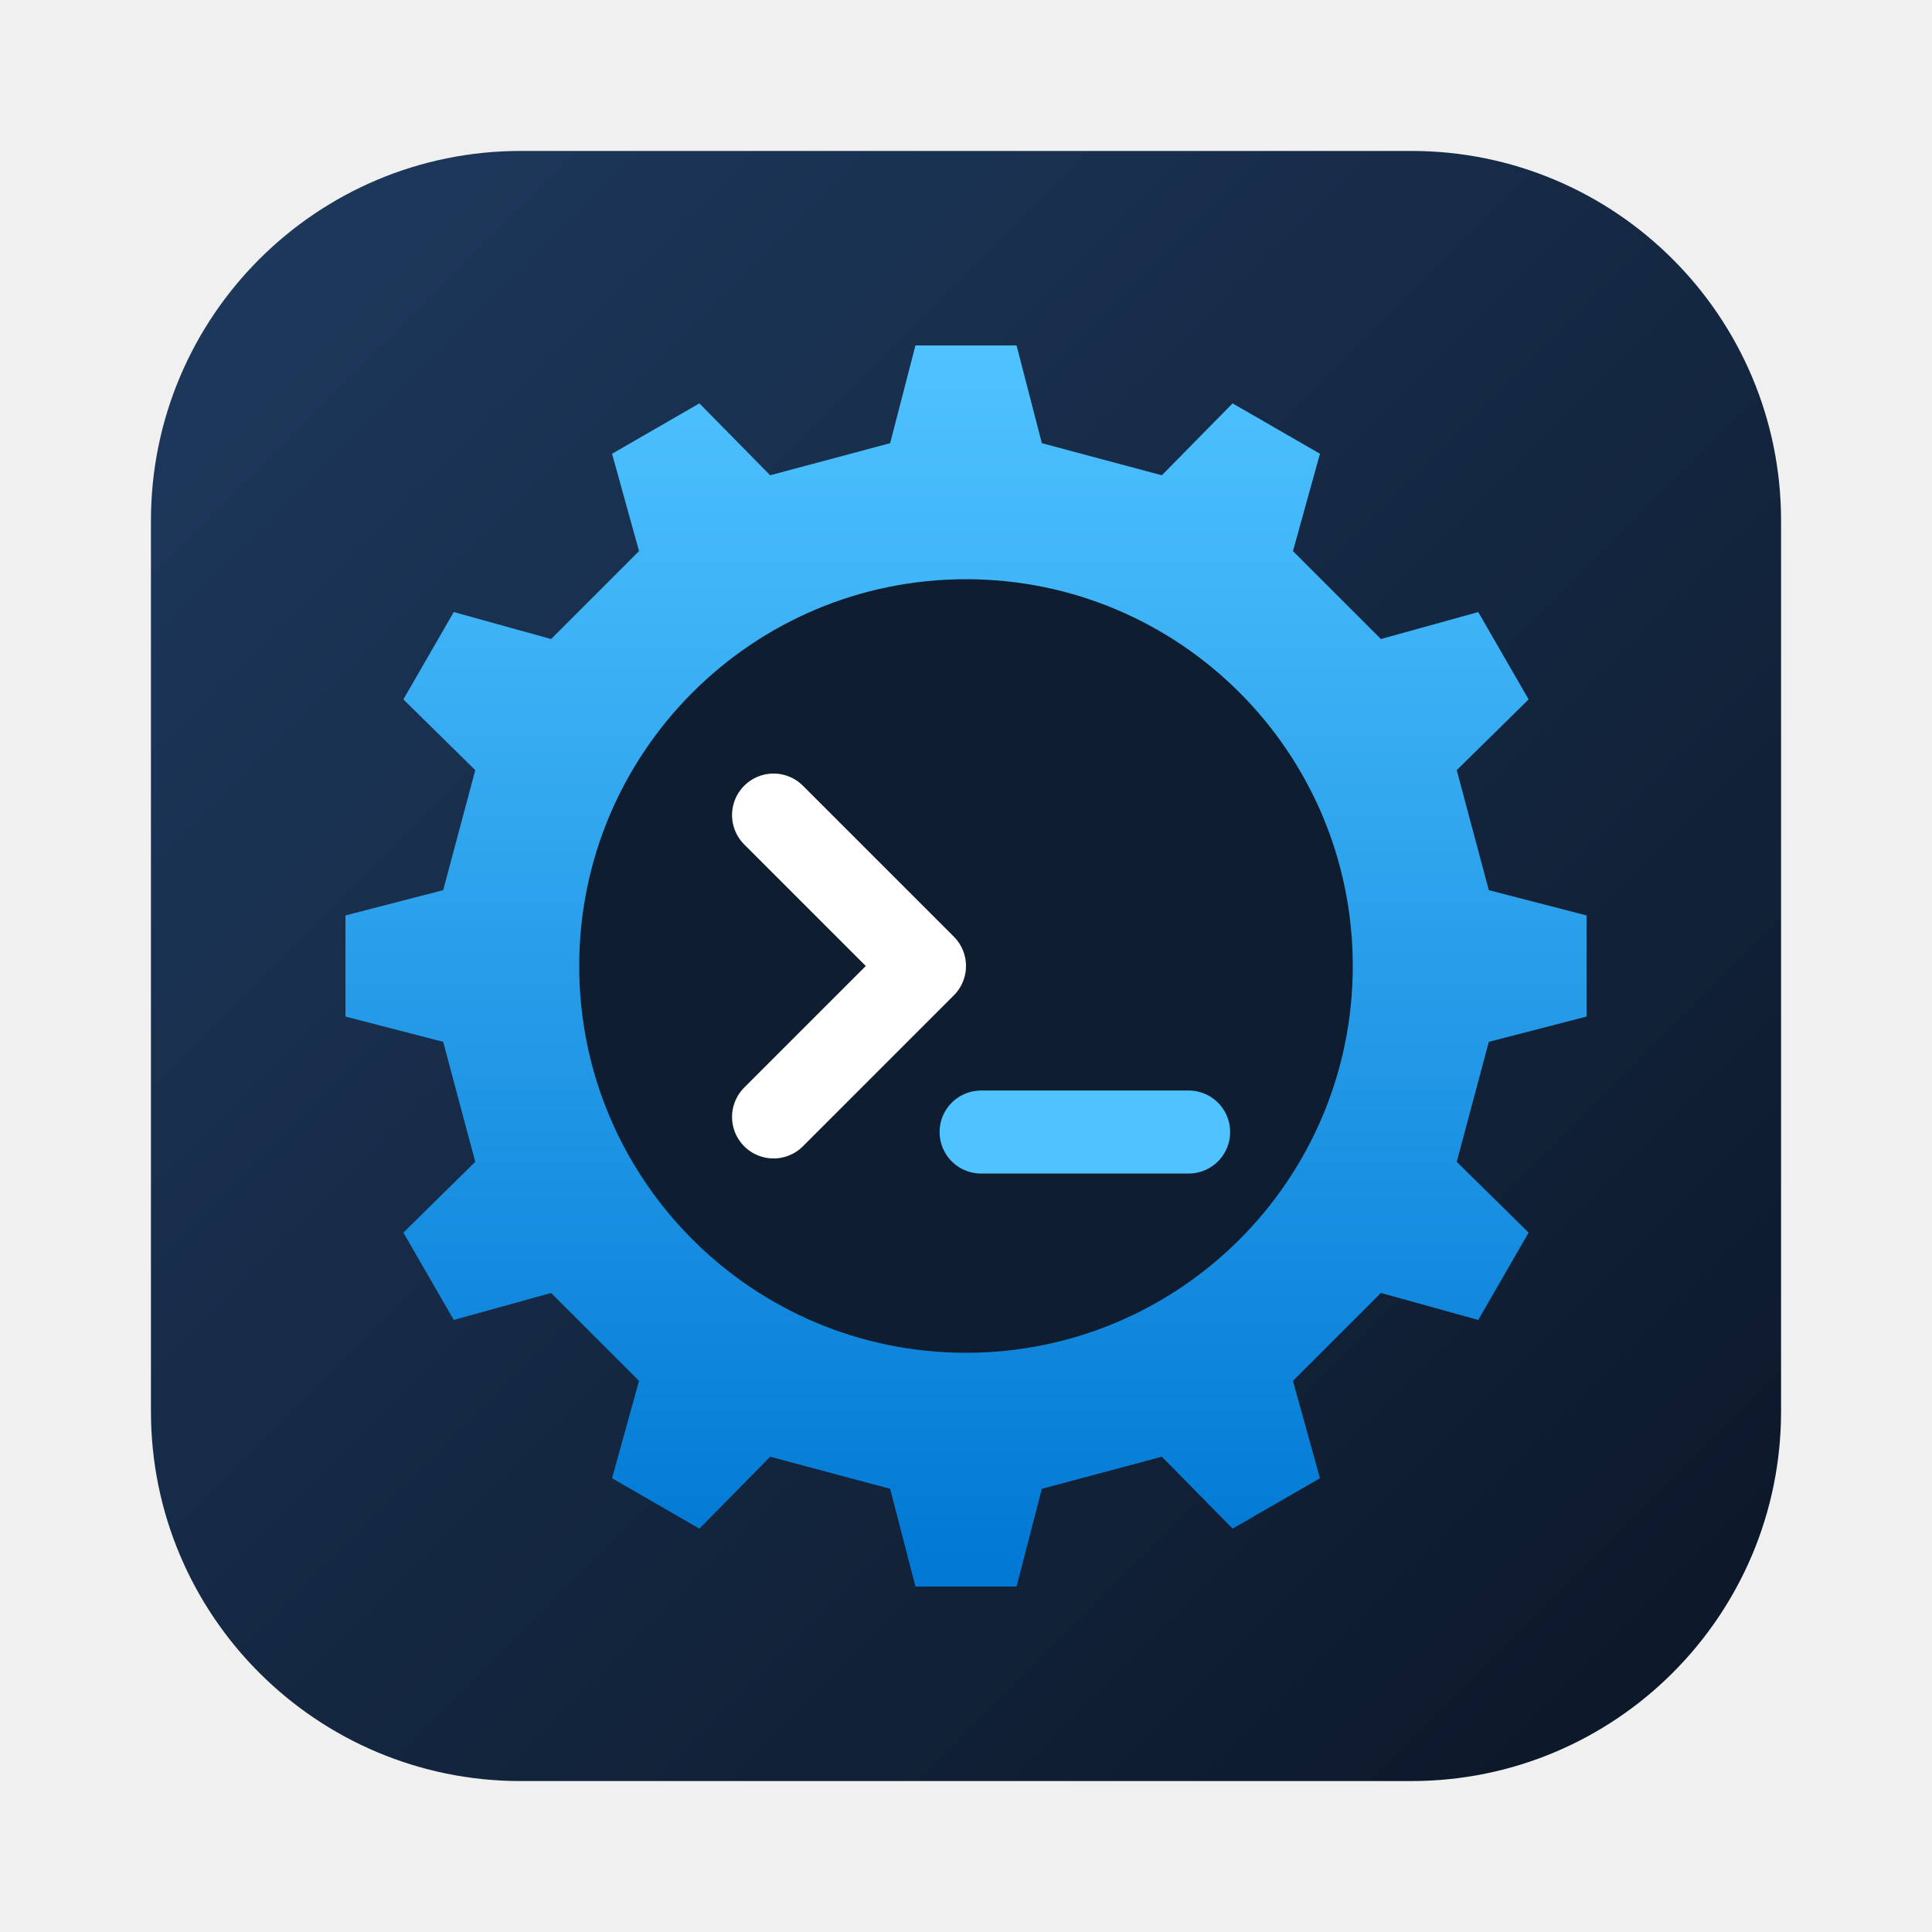
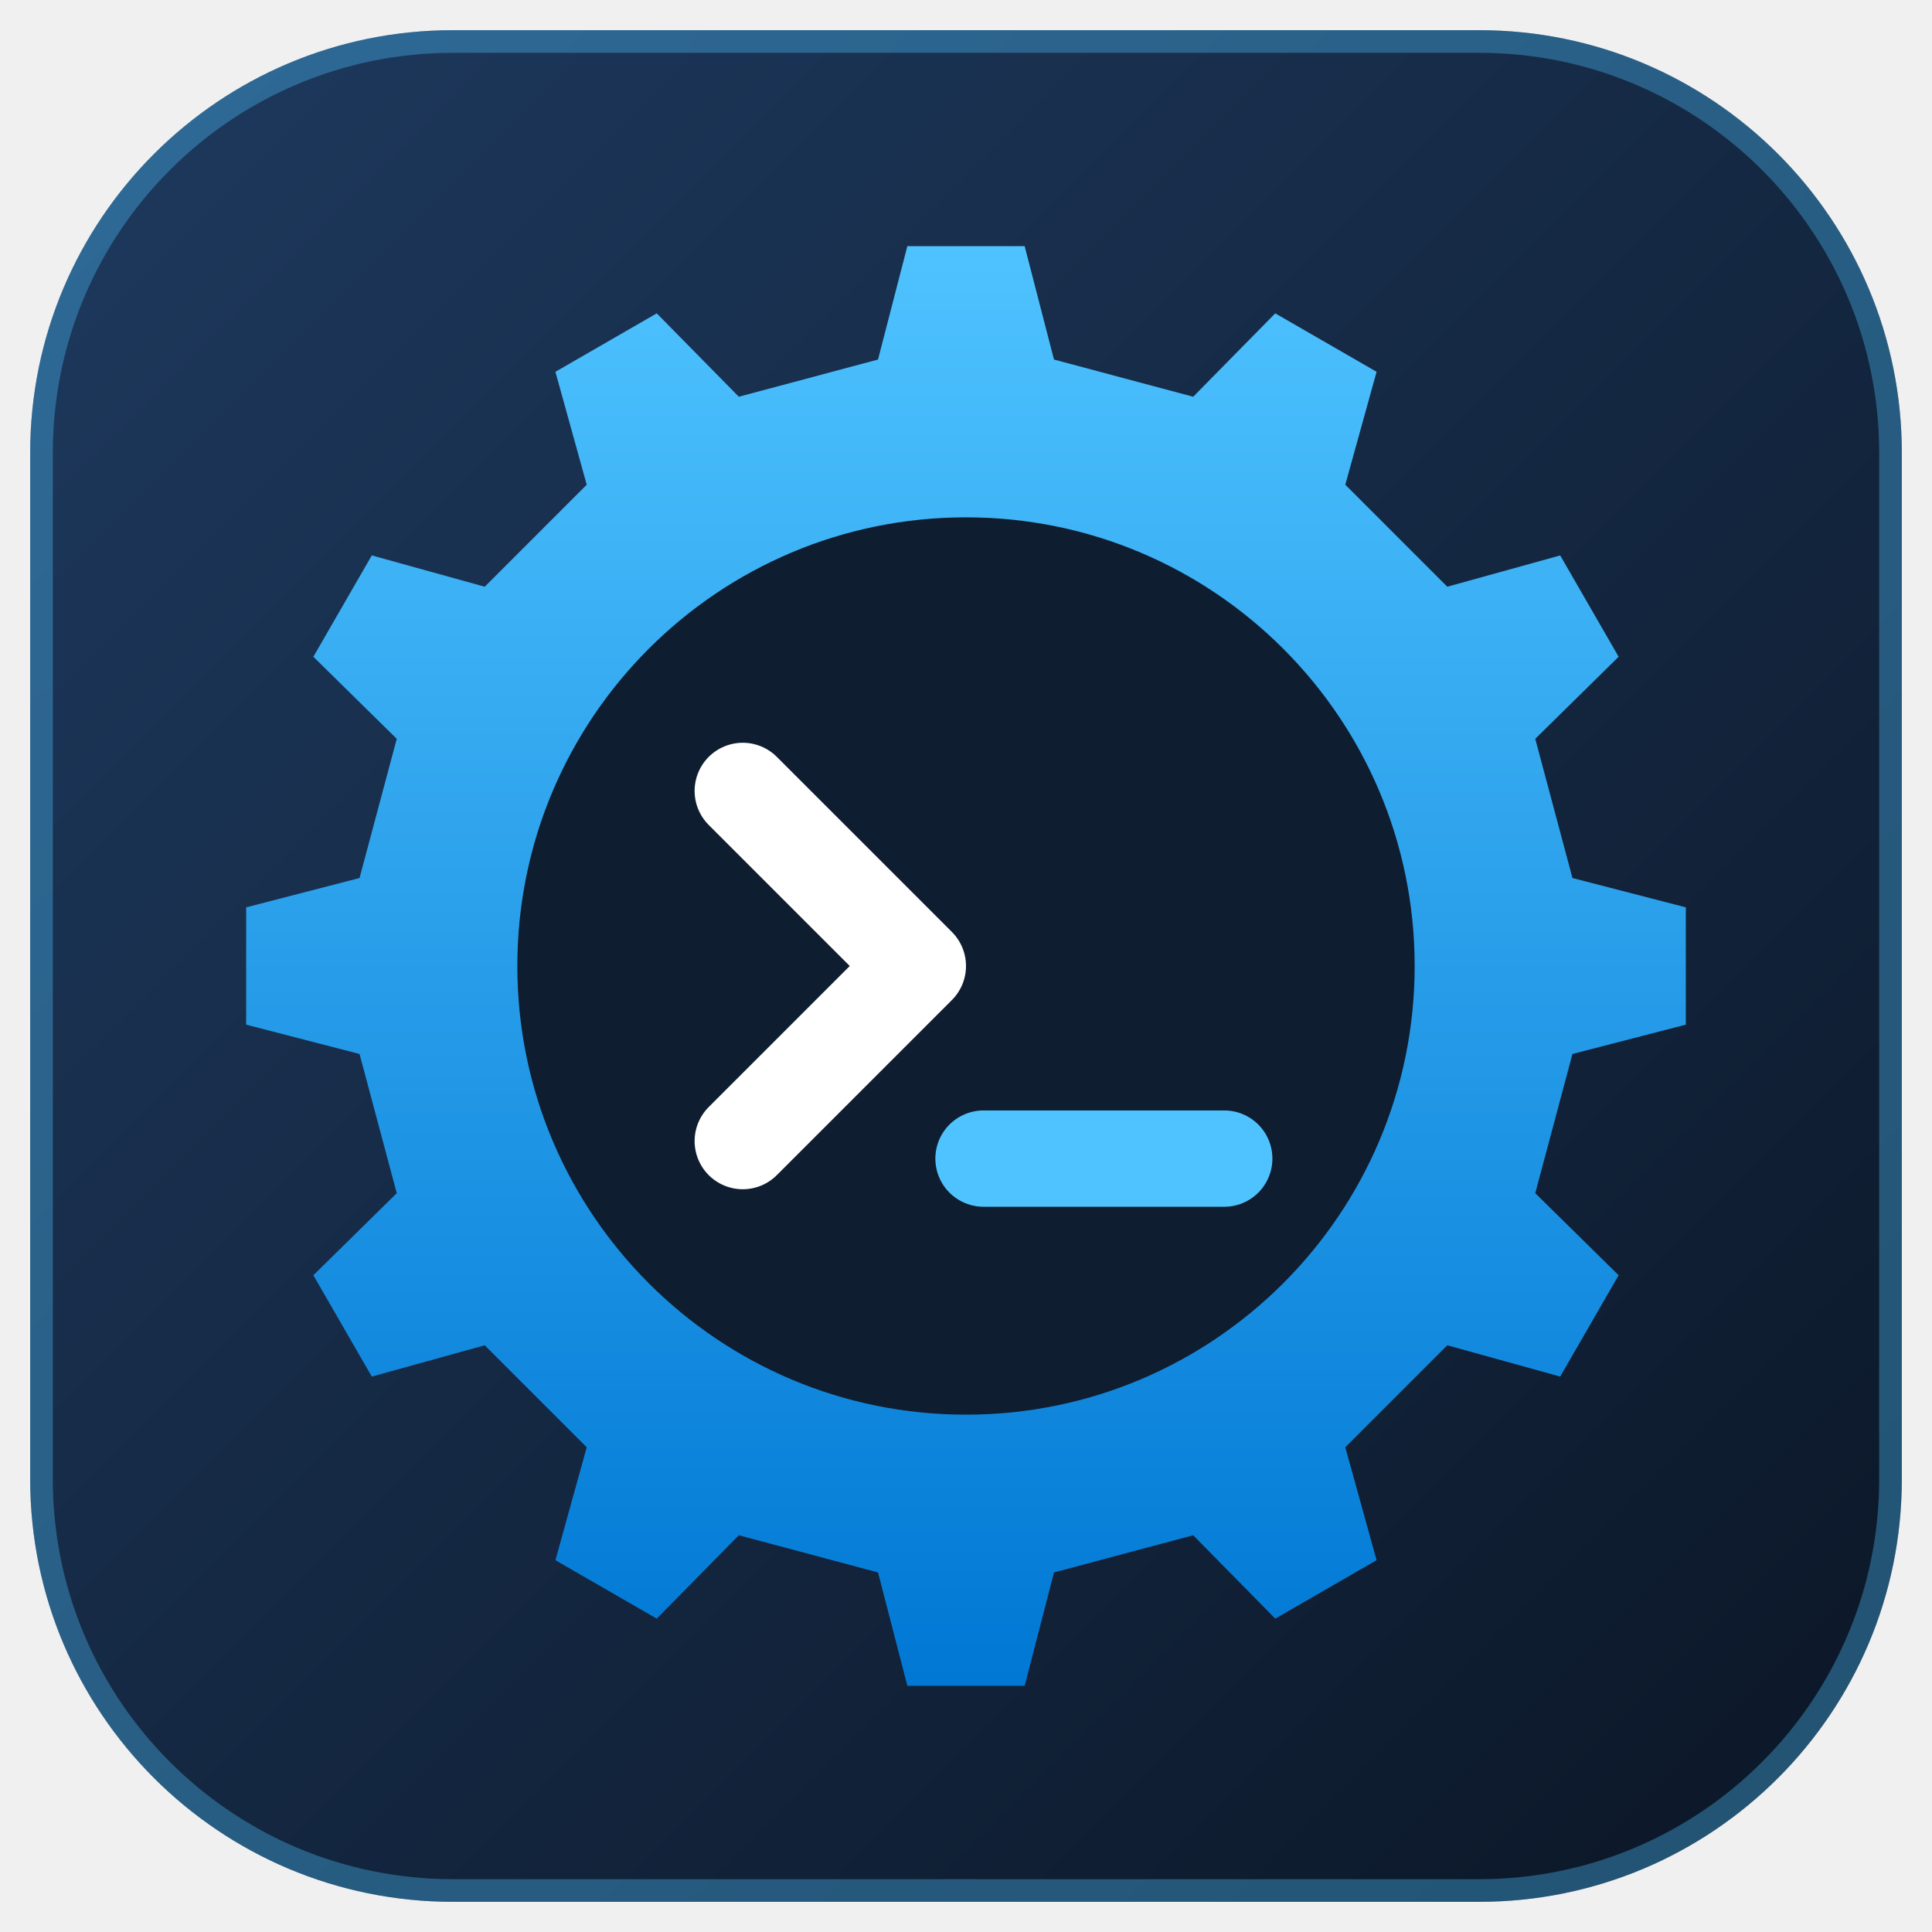
<svg xmlns="http://www.w3.org/2000/svg" viewBox="0 0 1024 1024" width="1024" height="1024">
  <defs>
    <linearGradient id="bg" x1="0" y1="0" x2="1" y2="1">
      <stop offset="0" stop-color="#1e3a5f" />
      <stop offset="1" stop-color="#0b1626" />
    </linearGradient>
    <linearGradient id="gear" x1="0" y1="0" x2="0" y2="1">
      <stop offset="0" stop-color="#4fc3ff" />
      <stop offset="1" stop-color="#0078d4" />
    </linearGradient>
  </defs>
-   <rect x="80" y="80" width="864" height="864" rx="196" fill="url(#bg)" />
-   <path d="M789.1,471.8 L840.9,485.2 L840.9,538.8 L789.1,552.2 L772.1,615.8 L810.2,653.3 L783.5,699.6 L731.9,685.3 L685.3,731.9 L699.6,783.5 L653.3,810.2 L615.8,772.1 L552.2,789.1 L538.8,840.9 L485.2,840.9 L471.8,789.1 L408.2,772.1 L370.7,810.2 L324.4,783.5 L338.7,731.9 L292.1,685.3 L240.5,699.6 L213.8,653.3 L251.9,615.8 L234.9,552.2 L183.1,538.8 L183.1,485.2 L234.9,471.8 L251.9,408.2 L213.8,370.7 L240.5,324.4 L292.1,338.7 L338.7,292.1 L324.4,240.5 L370.7,213.8 L408.2,251.9 L471.8,234.9 L485.2,183.1 L538.8,183.1 L552.2,234.9 L615.8,251.9 L653.3,213.8 L699.6,240.5 L685.3,292.1 L731.9,338.7 L783.5,324.4 L810.2,370.7 L772.1,408.2 Z" fill="url(#gear)" />
-   <circle cx="512" cy="512" r="205" fill="#0f1d30" />
-   <path d="M410 432 L490 512 L410 592" fill="none" stroke="#ffffff" stroke-width="44" stroke-linecap="round" stroke-linejoin="round" />
-   <path d="M520 600 L630 600" stroke="#4fc3ff" stroke-width="44" stroke-linecap="round" />
+   <rect x="16" y="16" width="992" height="992" rx="224" fill="url(#bg)" />
+   <rect x="22" y="22" width="980" height="980" rx="218" fill="none" stroke="#4fc3ff" stroke-opacity="0.35" stroke-width="12" />
+   <g transform="translate(512 512) scale(1.16) translate(-512 -512)">
+     <path d="M789.1,471.8 L840.9,485.2 L840.9,538.8 L789.1,552.2 L772.1,615.8 L810.2,653.3 L783.5,699.6 L731.9,685.3 L685.3,731.9 L699.6,783.5 L653.3,810.2 L615.8,772.1 L552.2,789.1 L538.8,840.9 L485.2,840.9 L471.8,789.1 L408.2,772.1 L370.7,810.2 L324.4,783.5 L338.7,731.9 L292.1,685.3 L240.5,699.6 L213.8,653.3 L251.9,615.8 L234.9,552.2 L183.1,538.8 L183.1,485.2 L234.9,471.8 L251.9,408.2 L213.8,370.7 L240.5,324.4 L292.1,338.7 L338.7,292.1 L324.4,240.5 L370.7,213.8 L408.2,251.9 L471.8,234.9 L485.2,183.1 L538.8,183.1 L552.2,234.9 L615.8,251.9 L653.3,213.8 L699.6,240.5 L685.3,292.1 L731.9,338.7 L783.5,324.4 L810.2,370.7 L772.1,408.2 Z" fill="url(#gear)" />
+     <circle cx="512" cy="512" r="205" fill="#0f1d30" />
+     <path d="M410 432 L490 512 L410 592" fill="none" stroke="#ffffff" stroke-width="44" stroke-linecap="round" stroke-linejoin="round" />
+     <path d="M520 600 L630 600" stroke="#4fc3ff" stroke-width="44" stroke-linecap="round" />
+   </g>
</svg>
